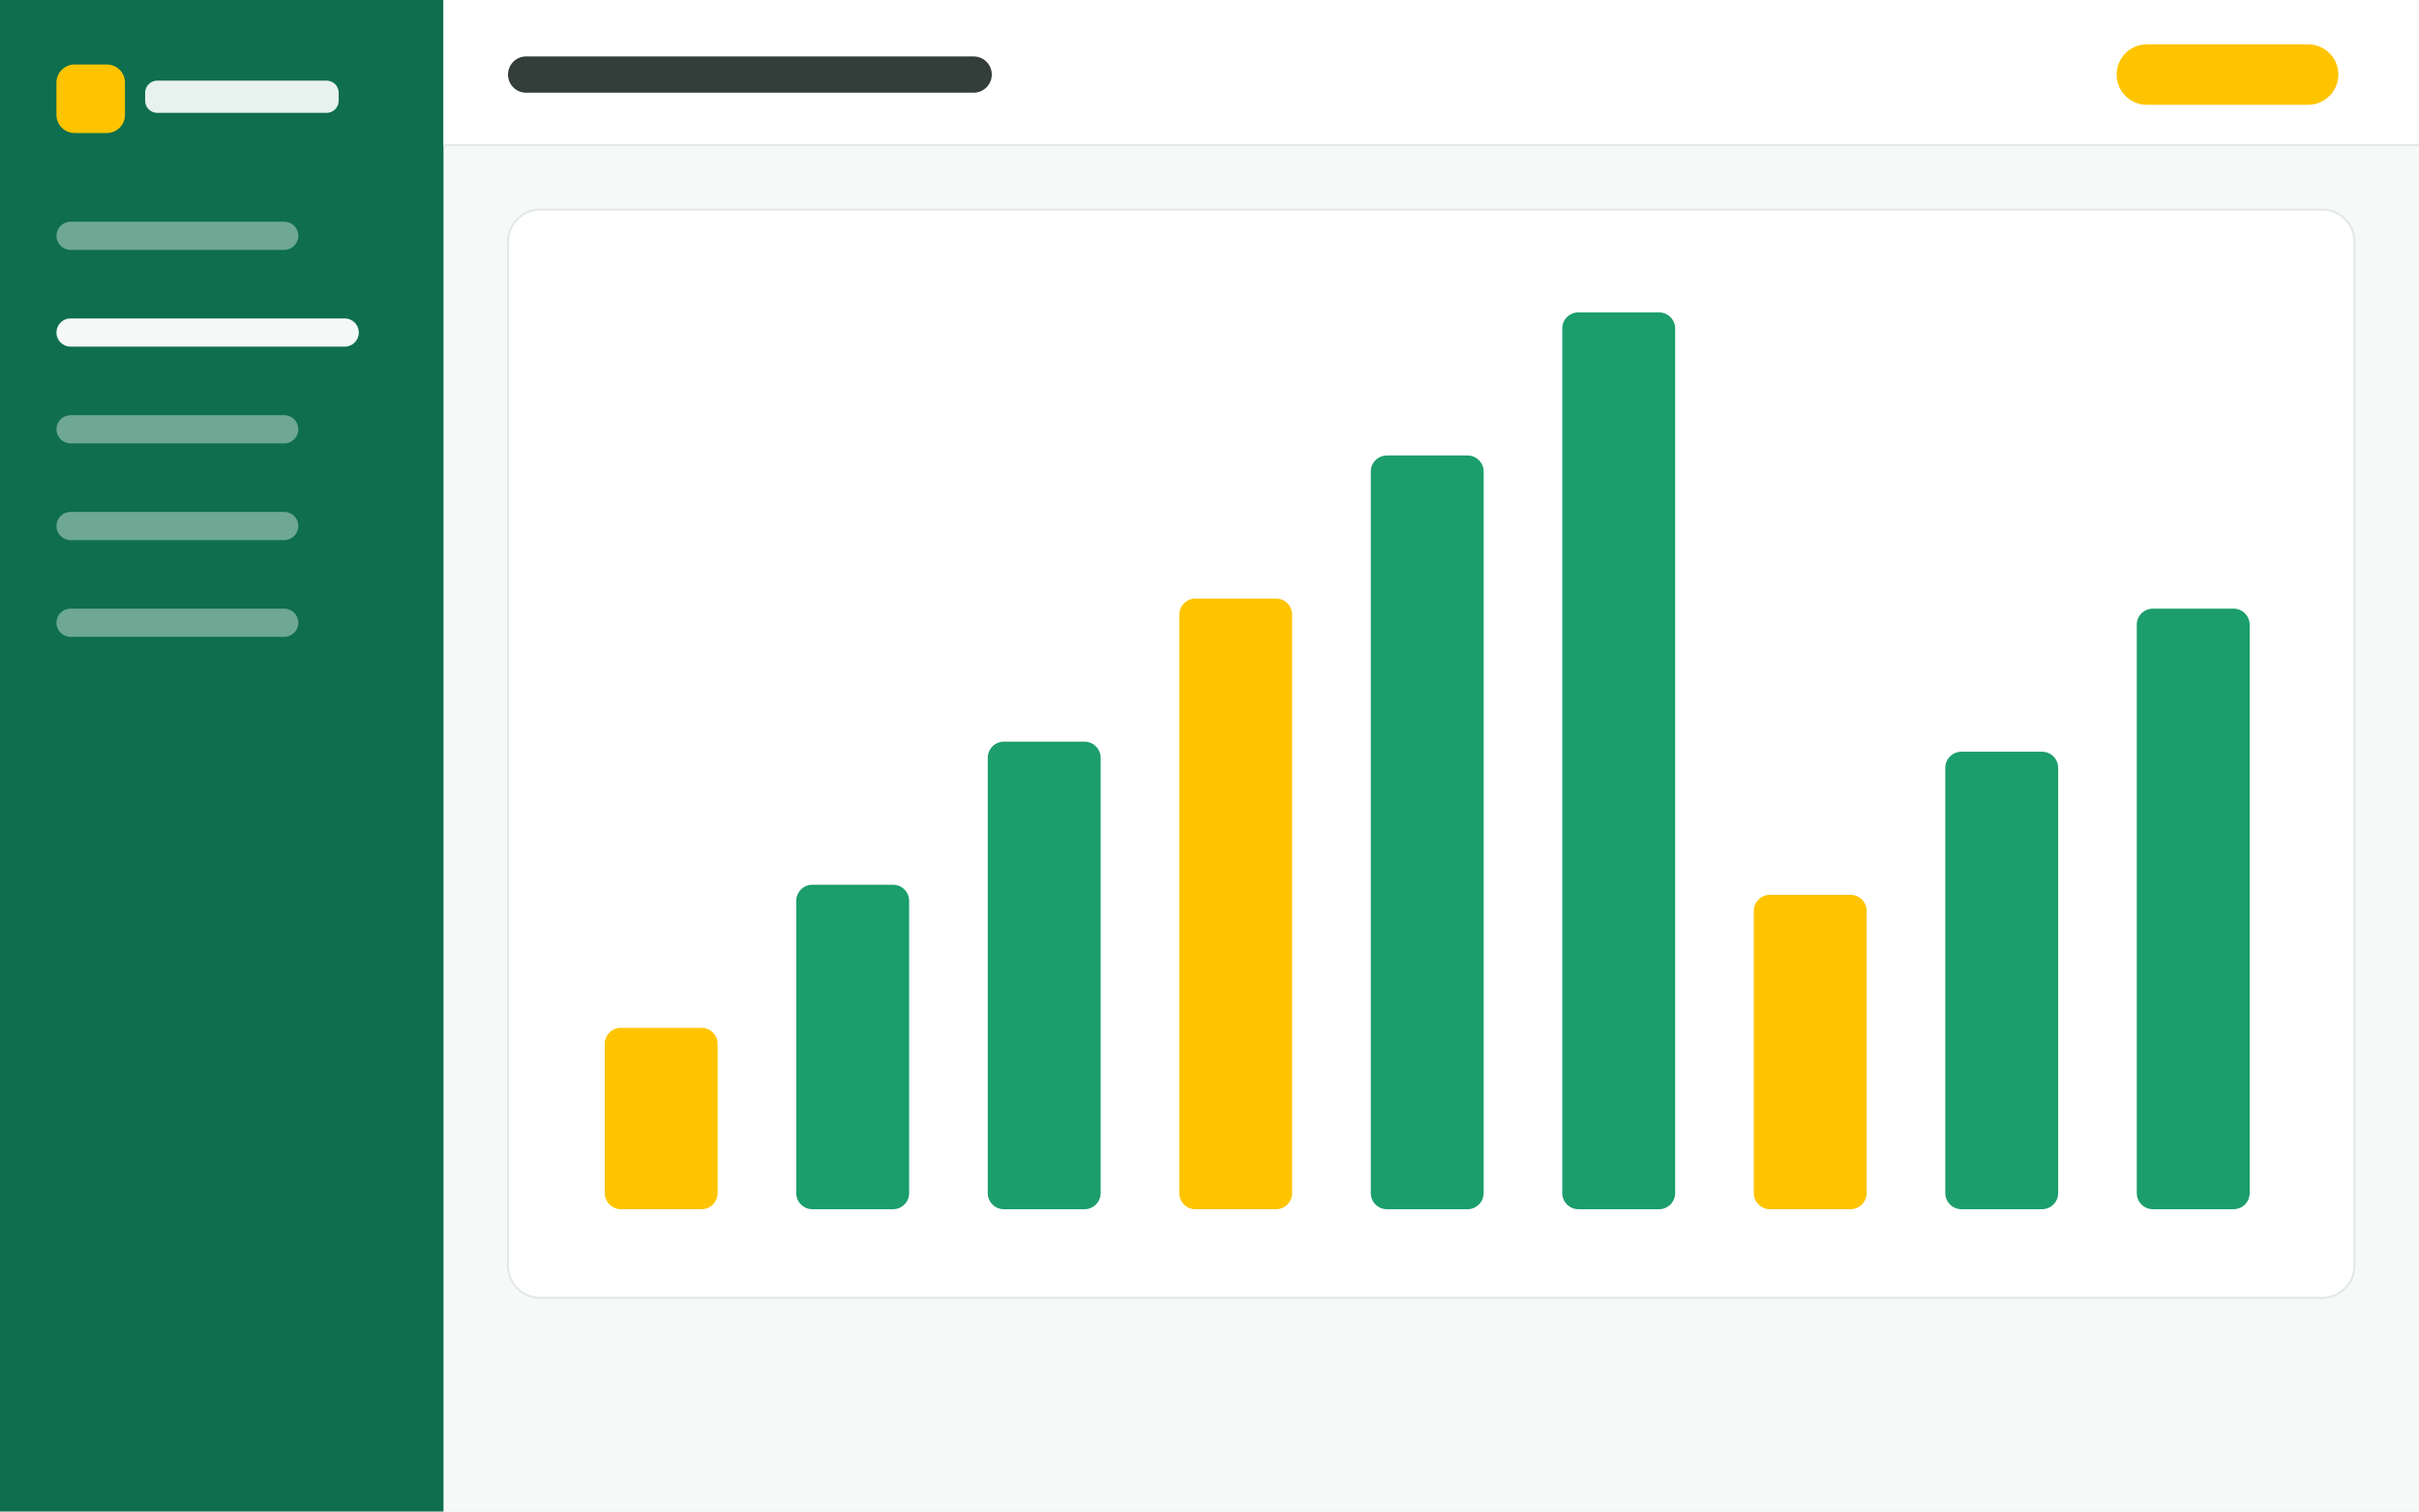
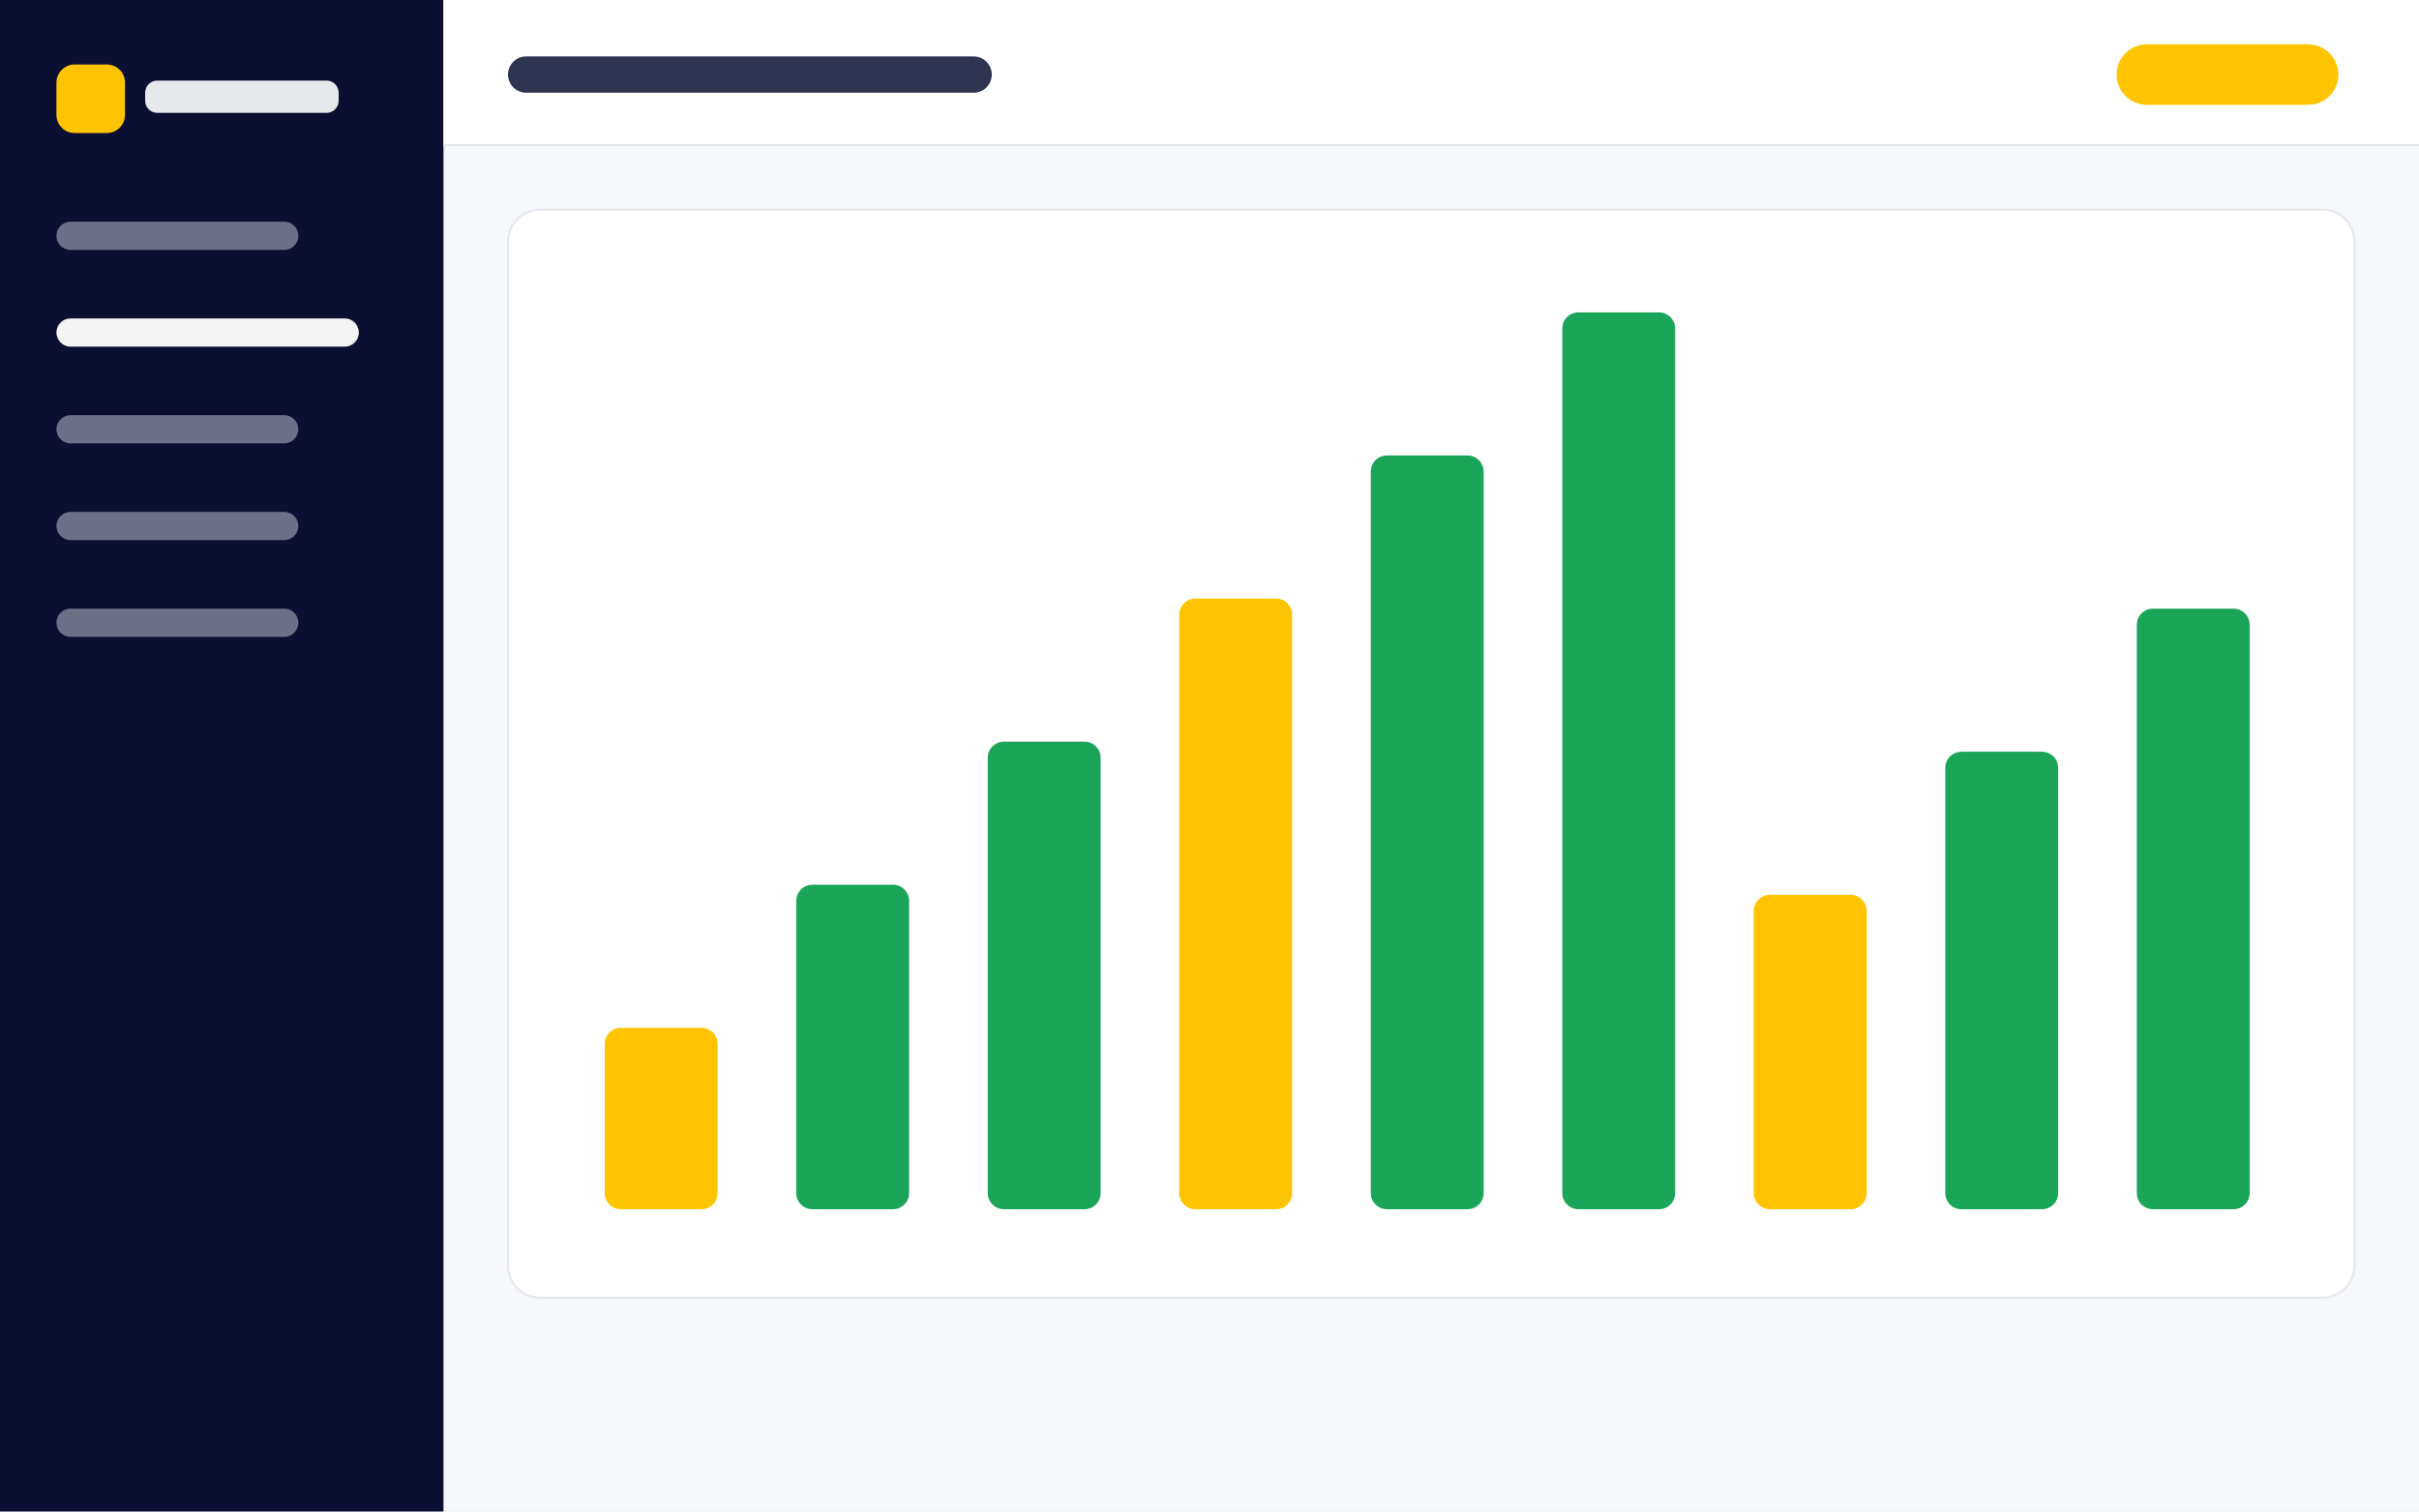
<svg xmlns="http://www.w3.org/2000/svg" viewBox="0 0 1200 750" role="img" aria-label="Desempenho por turma">
-   <rect width="1200" height="750" fill="#F6F9F8" />
-   <rect x="0" y="0" width="220" height="750" fill="#0E6E4E" />
+   <rect width="1200" height="750" fill="#F6F8FB" />
+   <rect x="0" y="0" width="220" height="750" fill="#0B1033" />
  <rect x="28" y="32" width="34" height="34" rx="9" fill="#FFC400" />
  <rect x="72" y="40" width="96" height="16" rx="6" fill="#FFFFFF" opacity=".9" />
  <rect x="28" y="110" width="120" height="14" rx="7" fill="#FFFFFF" opacity=".4" />
  <rect x="28" y="158" width="150" height="14" rx="7" fill="#FFFFFF" opacity=".95" />
  <rect x="28" y="206" width="120" height="14" rx="7" fill="#FFFFFF" opacity=".4" />
  <rect x="28" y="254" width="120" height="14" rx="7" fill="#FFFFFF" opacity=".4" />
  <rect x="28" y="302" width="120" height="14" rx="7" fill="#FFFFFF" opacity=".4" />
  <rect x="220" y="0" width="980" height="72" fill="#FFFFFF" />
-   <line x1="220" y1="72" x2="1200" y2="72" stroke="#E3E8E6" />
-   <rect x="252" y="28" width="240" height="18" rx="9" fill="#0F1B17" opacity=".85" />
+   <line x1="220" y1="72" x2="1200" y2="72" stroke="#E4E7EC" />
+   <rect x="252" y="28" width="240" height="18" rx="9" fill="#0B1033" opacity=".85" />
  <rect x="1050" y="22" width="110" height="30" rx="15" fill="#FFC400" />
-   <rect x="252" y="104" width="916" height="540" rx="16" fill="#FFFFFF" stroke="#E3E8E6" />
+   <rect x="252" y="104" width="916" height="540" rx="16" fill="#FFFFFF" stroke="#E4E7EC" />
  <rect x="300" y="510" width="56" height="90" rx="8" fill="#FFC400" />
-   <rect x="395" y="439" width="56" height="161" rx="8" fill="#1B9E6B" />
-   <rect x="490" y="368" width="56" height="232" rx="8" fill="#1B9E6B" />
+   <rect x="395" y="439" width="56" height="161" rx="8" fill="#1BA559" />
+   <rect x="490" y="368" width="56" height="232" rx="8" fill="#1BA559" />
  <rect x="585" y="297" width="56" height="303" rx="8" fill="#FFC400" />
-   <rect x="680" y="226" width="56" height="374" rx="8" fill="#1B9E6B" />
-   <rect x="775" y="155" width="56" height="445" rx="8" fill="#1B9E6B" />
+   <rect x="680" y="226" width="56" height="374" rx="8" fill="#1BA559" />
+   <rect x="775" y="155" width="56" height="445" rx="8" fill="#1BA559" />
  <rect x="870" y="444" width="56" height="156" rx="8" fill="#FFC400" />
-   <rect x="965" y="373" width="56" height="227" rx="8" fill="#1B9E6B" />
-   <rect x="1060" y="302" width="56" height="298" rx="8" fill="#1B9E6B" />
+   <rect x="965" y="373" width="56" height="227" rx="8" fill="#1BA559" />
+   <rect x="1060" y="302" width="56" height="298" rx="8" fill="#1BA559" />
</svg>
